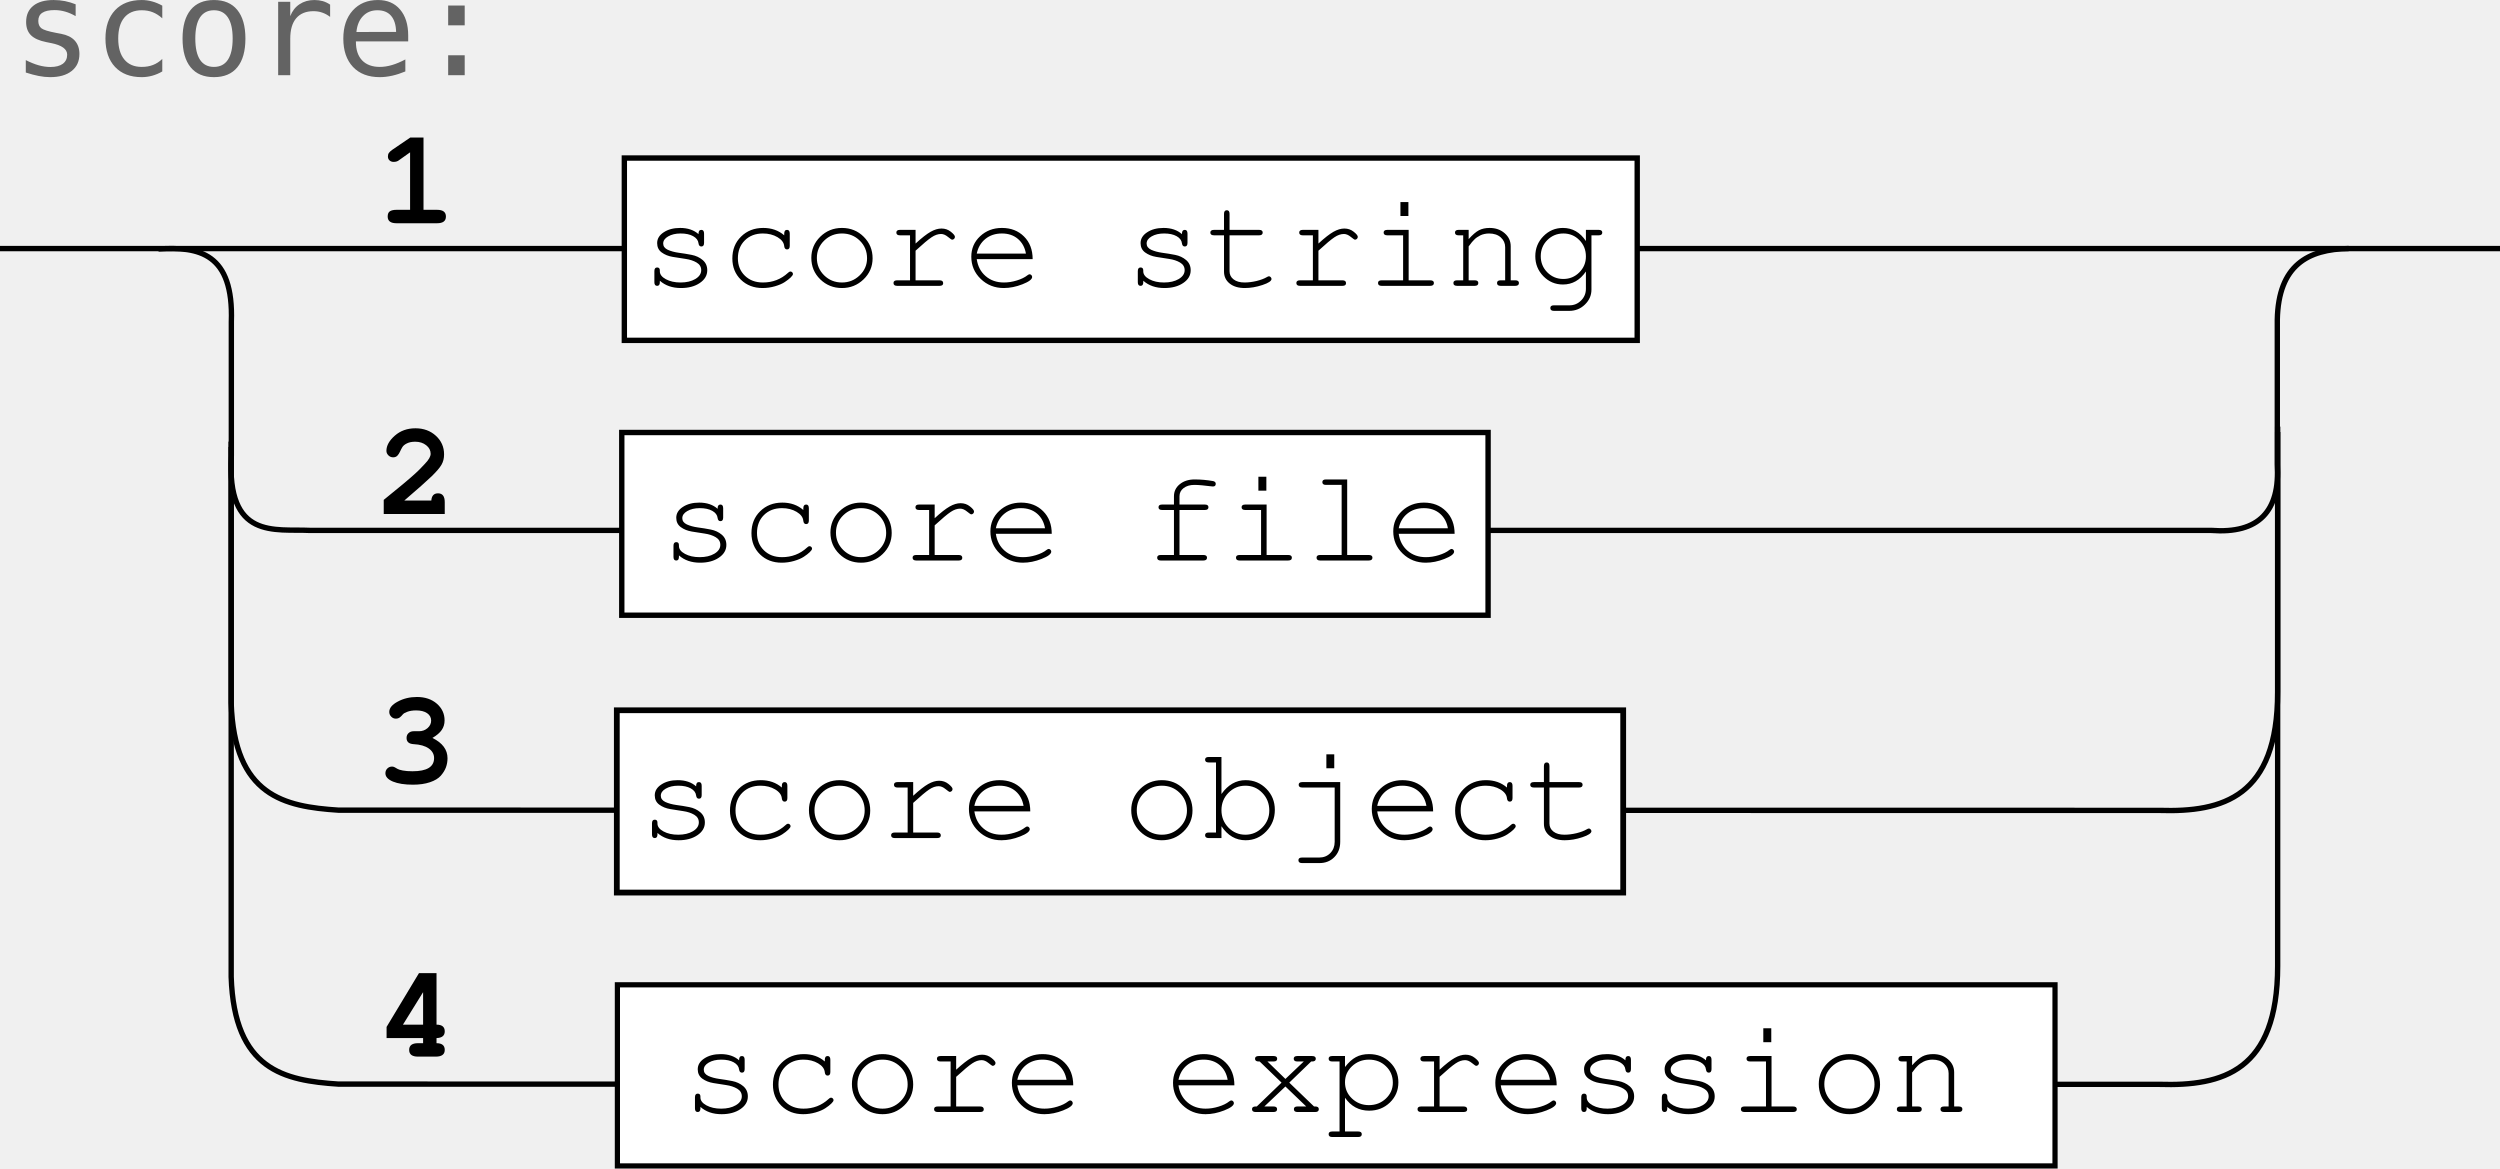
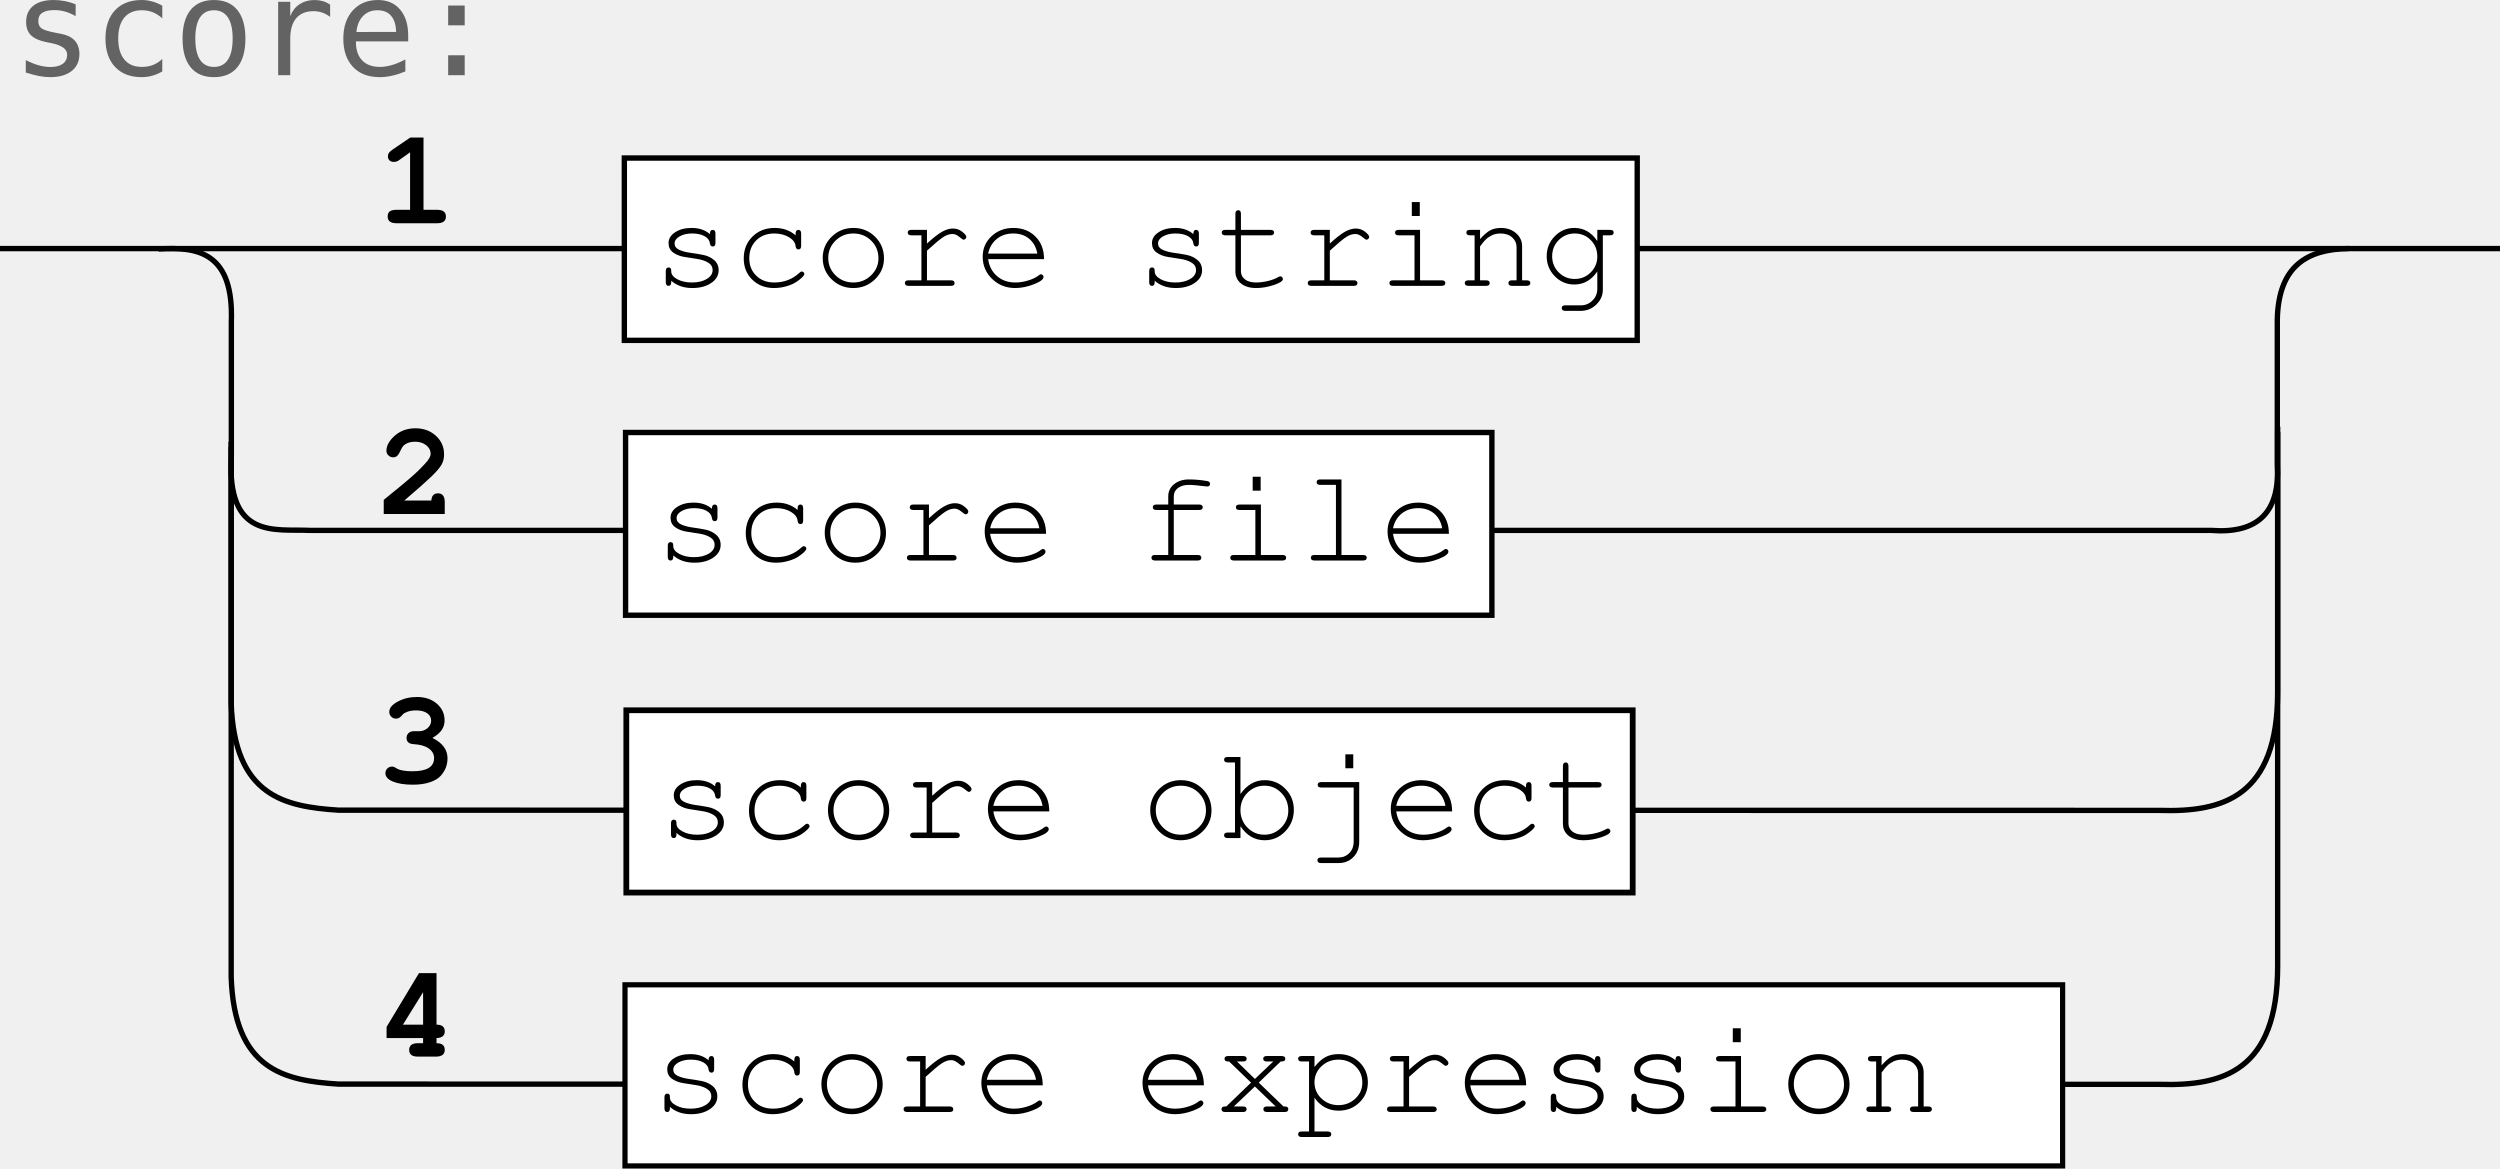
<svg xmlns="http://www.w3.org/2000/svg" width="131.352mm" height="61.397mm" viewBox="0 0 465.422 217.548" id="svg8667" version="1.1">
  <defs id="defs8669" />
  <g id="layer1" transform="translate(-164.788,-314.1185)">
    <path style="fill:none;fill-rule:evenodd;stroke:#000000;stroke-width:1;stroke-linecap:butt;stroke-linejoin:miter;stroke-miterlimit:4;stroke-dasharray:none;stroke-opacity:1" d="m 164.788,360.394 465.422,0" id="path9603" />
    <path style="fill:none;fill-rule:evenodd;stroke:#000000;stroke-width:1px;stroke-linecap:butt;stroke-linejoin:miter;stroke-opacity:1" d="m 194.286,360.469 c 7.523,-0.475 14.023,0.755 13.571,13.571 l 0,24.893 c -0.914,15.761 8.13,13.614 14.643,13.929 l 116.786,0 237.143,0 c 8.894,0.679 12.855,-3.573 12.321,-12.321 l 0,-26.893 c 0.205,-10.202 5.725,-13.118 13.304,-13.265" id="path9347" />
-     <g transform="translate(32.67728,48.75018)" id="g9331">
+     <g transform="translate(33.38439,48.75018)" id="g9331">
      <rect y="345.889" x="247.865" height="34.018" width="161.28" id="rect9333" style="opacity:1;fill:#ffffff;fill-opacity:1;stroke:#000000;stroke-width:1;stroke-linecap:round;stroke-miterlimit:4;stroke-dasharray:none;stroke-dashoffset:0;stroke-opacity:1" />
-       <text id="text9335" y="369.719" x="254.914" style="font-style:normal;font-weight:normal;font-size:40px;line-height:125%;font-family:sans-serif;letter-spacing:0px;word-spacing:0px;fill:#000000;fill-opacity:1;stroke:none;stroke-width:1px;stroke-linecap:butt;stroke-linejoin:miter;stroke-opacity:1" xml:space="preserve">
-         <tspan style="font-style:normal;font-variant:normal;font-weight:normal;font-stretch:normal;font-size:25px;font-family:FreeMono;-inkscape-font-specification:FreeMono" y="369.719" x="254.914" id="tspan9337">score file</tspan>
+       <text id="text9335" y="369.719" x="253.146" style="font-style:normal;font-weight:normal;font-size:40px;line-height:125%;font-family:sans-serif;letter-spacing:0px;word-spacing:0px;fill:#000000;fill-opacity:1;stroke:none;stroke-width:1px;stroke-linecap:butt;stroke-linejoin:miter;stroke-opacity:1" xml:space="preserve">
+         <tspan style="font-style:normal;font-variant:normal;font-weight:normal;font-stretch:normal;font-size:25px;font-family:FreeMono;-inkscape-font-specification:FreeMono" y="369.719" x="253.146" id="tspan9337">score file</tspan>
      </text>
    </g>
    <text id="text9272-2" y="328.12" x="166.998" style="font-style:normal;font-weight:normal;font-size:40px;line-height:125%;font-family:sans-serif;letter-spacing:0px;word-spacing:0px;fill:#000000;fill-opacity:1;stroke:none;stroke-width:1px;stroke-linecap:butt;stroke-linejoin:miter;stroke-opacity:1" xml:space="preserve">
      <tspan style="font-style:normal;font-variant:normal;font-weight:normal;font-stretch:normal;font-size:25px;font-family:'DejaVu Sans Mono';-inkscape-font-specification:'DejaVu Sans Mono';fill:#636363;fill-opacity:1" y="328.12" x="166.998" id="tspan9274-7">score:</tspan>
    </text>
    <text id="text9272-2-1" y="355.68" x="234.881" style="font-style:normal;font-weight:normal;font-size:40px;line-height:125%;font-family:sans-serif;letter-spacing:0px;word-spacing:0px;fill:#000000;fill-opacity:1;stroke:none;stroke-width:1px;stroke-linecap:butt;stroke-linejoin:miter;stroke-opacity:1" xml:space="preserve">
      <tspan style="font-style:normal;font-variant:normal;font-weight:bold;font-stretch:normal;font-size:25px;font-family:FreeMono;-inkscape-font-specification:'FreeMono Bold';fill:#000000;fill-opacity:1" y="355.68" x="234.881" id="tspan9274-7-4">1</tspan>
    </text>
    <text xml:space="preserve" style="font-style:normal;font-weight:normal;font-size:40px;line-height:125%;font-family:sans-serif;letter-spacing:0px;word-spacing:0px;fill:#000000;fill-opacity:1;stroke:none;stroke-width:1px;stroke-linecap:butt;stroke-linejoin:miter;stroke-opacity:1" x="234.881" y="409.804" id="text9521">
      <tspan id="tspan9523" x="234.881" y="409.804" style="font-style:normal;font-variant:normal;font-weight:bold;font-stretch:normal;font-size:25px;font-family:FreeMono;-inkscape-font-specification:'FreeMono Bold';fill:#000000;fill-opacity:1">2</tspan>
    </text>
    <g id="g9544" transform="translate(33.12072,-2.384354)">
      <rect style="opacity:1;fill:#ffffff;fill-opacity:1;stroke:#000000;stroke-width:1;stroke-linecap:round;stroke-miterlimit:4;stroke-dasharray:none;stroke-dashoffset:0;stroke-opacity:1" id="rect9546" width="188.565" height="33.948" x="247.9" y="345.924" />
-       <text xml:space="preserve" style="font-style:normal;font-weight:normal;font-size:40px;line-height:125%;font-family:sans-serif;letter-spacing:0px;word-spacing:0px;fill:#000000;fill-opacity:1;stroke:none;stroke-width:1px;stroke-linecap:butt;stroke-linejoin:miter;stroke-opacity:1" x="250.914" y="369.719" id="text9548">
-         <tspan id="tspan9550" x="250.914" y="369.719" style="font-style:normal;font-variant:normal;font-weight:normal;font-stretch:normal;font-size:25px;font-family:FreeMono;-inkscape-font-specification:FreeMono">score string</tspan>
+       <text xml:space="preserve" style="font-style:normal;font-weight:normal;font-size:40px;line-height:125%;font-family:sans-serif;letter-spacing:0px;word-spacing:0px;fill:#000000;fill-opacity:1;stroke:none;stroke-width:1px;stroke-linecap:butt;stroke-linejoin:miter;stroke-opacity:1" x="253.035" y="369.719" id="text9548">
+         <tspan id="tspan9550" x="253.035" y="369.719" style="font-style:normal;font-variant:normal;font-weight:normal;font-stretch:normal;font-size:25px;font-family:FreeMono;-inkscape-font-specification:FreeMono">score string</tspan>
      </text>
    </g>
    <path style="fill:none;fill-rule:evenodd;stroke:#000000;stroke-width:1px;stroke-linecap:butt;stroke-linejoin:miter;stroke-opacity:1" d="m 207.826,396.328 0,48.641 c 0.568,17.369 9.907,19.315 19.976,19.976 l 339.004,0.044 c 11.803,0.372 22.003,-2.492 22.009,-22.009 l 0,-49.437" id="path9573" />
    <text id="text9575" y="459.829" x="234.881" style="font-style:normal;font-weight:normal;font-size:40px;line-height:125%;font-family:sans-serif;letter-spacing:0px;word-spacing:0px;fill:#000000;fill-opacity:1;stroke:none;stroke-width:1px;stroke-linecap:butt;stroke-linejoin:miter;stroke-opacity:1" xml:space="preserve">
      <tspan style="font-style:normal;font-variant:normal;font-weight:bold;font-stretch:normal;font-size:25px;font-family:FreeMono;-inkscape-font-specification:'FreeMono Bold';fill:#000000;fill-opacity:1" y="459.829" x="234.881" id="tspan9577">3</tspan>
    </text>
-     <g id="g9579" transform="translate(42.67728,100.421)">
+     <g id="g9579" transform="translate(44.44505,100.421)">
      <rect style="opacity:1;fill:#ffffff;fill-opacity:1;stroke:#000000;stroke-width:1.077;stroke-linecap:round;stroke-miterlimit:4;stroke-dasharray:none;stroke-dashoffset:0;stroke-opacity:1" id="rect9581" width="187.356" height="33.941" x="236.943" y="345.927" />
-       <text xml:space="preserve" style="font-style:normal;font-weight:normal;font-size:40px;line-height:125%;font-family:sans-serif;letter-spacing:0px;word-spacing:0px;fill:#000000;fill-opacity:1;stroke:none;stroke-width:1px;stroke-linecap:butt;stroke-linejoin:miter;stroke-opacity:1" x="240.914" y="369.719" id="text9583">
-         <tspan id="tspan9585" x="240.914" y="369.719" style="font-style:normal;font-variant:normal;font-weight:normal;font-stretch:normal;font-size:25px;font-family:FreeMono;-inkscape-font-specification:FreeMono">score object</tspan>
+       <text xml:space="preserve" style="font-style:normal;font-weight:normal;font-size:40px;line-height:125%;font-family:sans-serif;letter-spacing:0px;word-spacing:0px;fill:#000000;fill-opacity:1;stroke:none;stroke-width:1px;stroke-linecap:butt;stroke-linejoin:miter;stroke-opacity:1" x="242.682" y="369.719" id="text9583">
+         <tspan id="tspan9585" x="242.682" y="369.719" style="font-style:normal;font-variant:normal;font-weight:normal;font-stretch:normal;font-size:25px;font-family:FreeMono;-inkscape-font-specification:FreeMono">score object</tspan>
      </text>
    </g>
    <path id="path9587" d="m 207.826,397.328 0,98.641 c 0.568,17.369 9.907,19.315 19.976,19.976 l 339.004,0.044 c 11.803,0.372 22.003,-2.492 22.009,-22.009 l 0,-99.437" style="fill:none;fill-rule:evenodd;stroke:#000000;stroke-width:1px;stroke-linecap:butt;stroke-linejoin:miter;stroke-opacity:1" />
    <text xml:space="preserve" style="font-style:normal;font-weight:normal;font-size:40px;line-height:125%;font-family:sans-serif;letter-spacing:0px;word-spacing:0px;fill:#000000;fill-opacity:1;stroke:none;stroke-width:1px;stroke-linecap:butt;stroke-linejoin:miter;stroke-opacity:1" x="234.881" y="510.829" id="text9589">
      <tspan id="tspan9591" x="234.881" y="510.829" style="font-style:normal;font-variant:normal;font-weight:bold;font-stretch:normal;font-size:25px;font-family:FreeMono;-inkscape-font-specification:'FreeMono Bold';fill:#000000;fill-opacity:1">4</tspan>
    </text>
    <g transform="translate(42.67728,151.421)" id="g9593">
-       <rect y="346.035" x="237.051" height="33.725" width="267.64" id="rect9595" style="opacity:1;fill:#ffffff;fill-opacity:1;stroke:#000000;stroke-width:0.969;stroke-linecap:round;stroke-miterlimit:4;stroke-dasharray:none;stroke-dashoffset:0;stroke-opacity:1" />
-       <text id="text9597" y="369.719" x="248.914" style="font-style:normal;font-weight:normal;font-size:40px;line-height:125%;font-family:sans-serif;letter-spacing:0px;word-spacing:0px;fill:#000000;fill-opacity:1;stroke:none;stroke-width:1px;stroke-linecap:butt;stroke-linejoin:miter;stroke-opacity:1" xml:space="preserve">
-         <tspan style="font-style:normal;font-variant:normal;font-weight:normal;font-stretch:normal;font-size:25px;font-family:FreeMono;-inkscape-font-specification:FreeMono" y="369.719" x="248.914" id="tspan9599">score expression</tspan>
+       <rect y="346.035" x="238.465" height="33.725" width="267.64" id="rect9595" style="opacity:1;fill:#ffffff;fill-opacity:1;stroke:#000000;stroke-width:0.969;stroke-linecap:round;stroke-miterlimit:4;stroke-dasharray:none;stroke-dashoffset:0;stroke-opacity:1" />
+       <text id="text9597" y="369.719" x="243.235" style="font-style:normal;font-weight:normal;font-size:40px;line-height:125%;font-family:sans-serif;letter-spacing:0px;word-spacing:0px;fill:#000000;fill-opacity:1;stroke:none;stroke-width:1px;stroke-linecap:butt;stroke-linejoin:miter;stroke-opacity:1" xml:space="preserve">
+         <tspan style="font-style:normal;font-variant:normal;font-weight:normal;font-stretch:normal;font-size:25px;font-family:FreeMono;-inkscape-font-specification:FreeMono" y="369.719" x="243.235" id="tspan9599">score expression</tspan>
      </text>
    </g>
  </g>
</svg>
